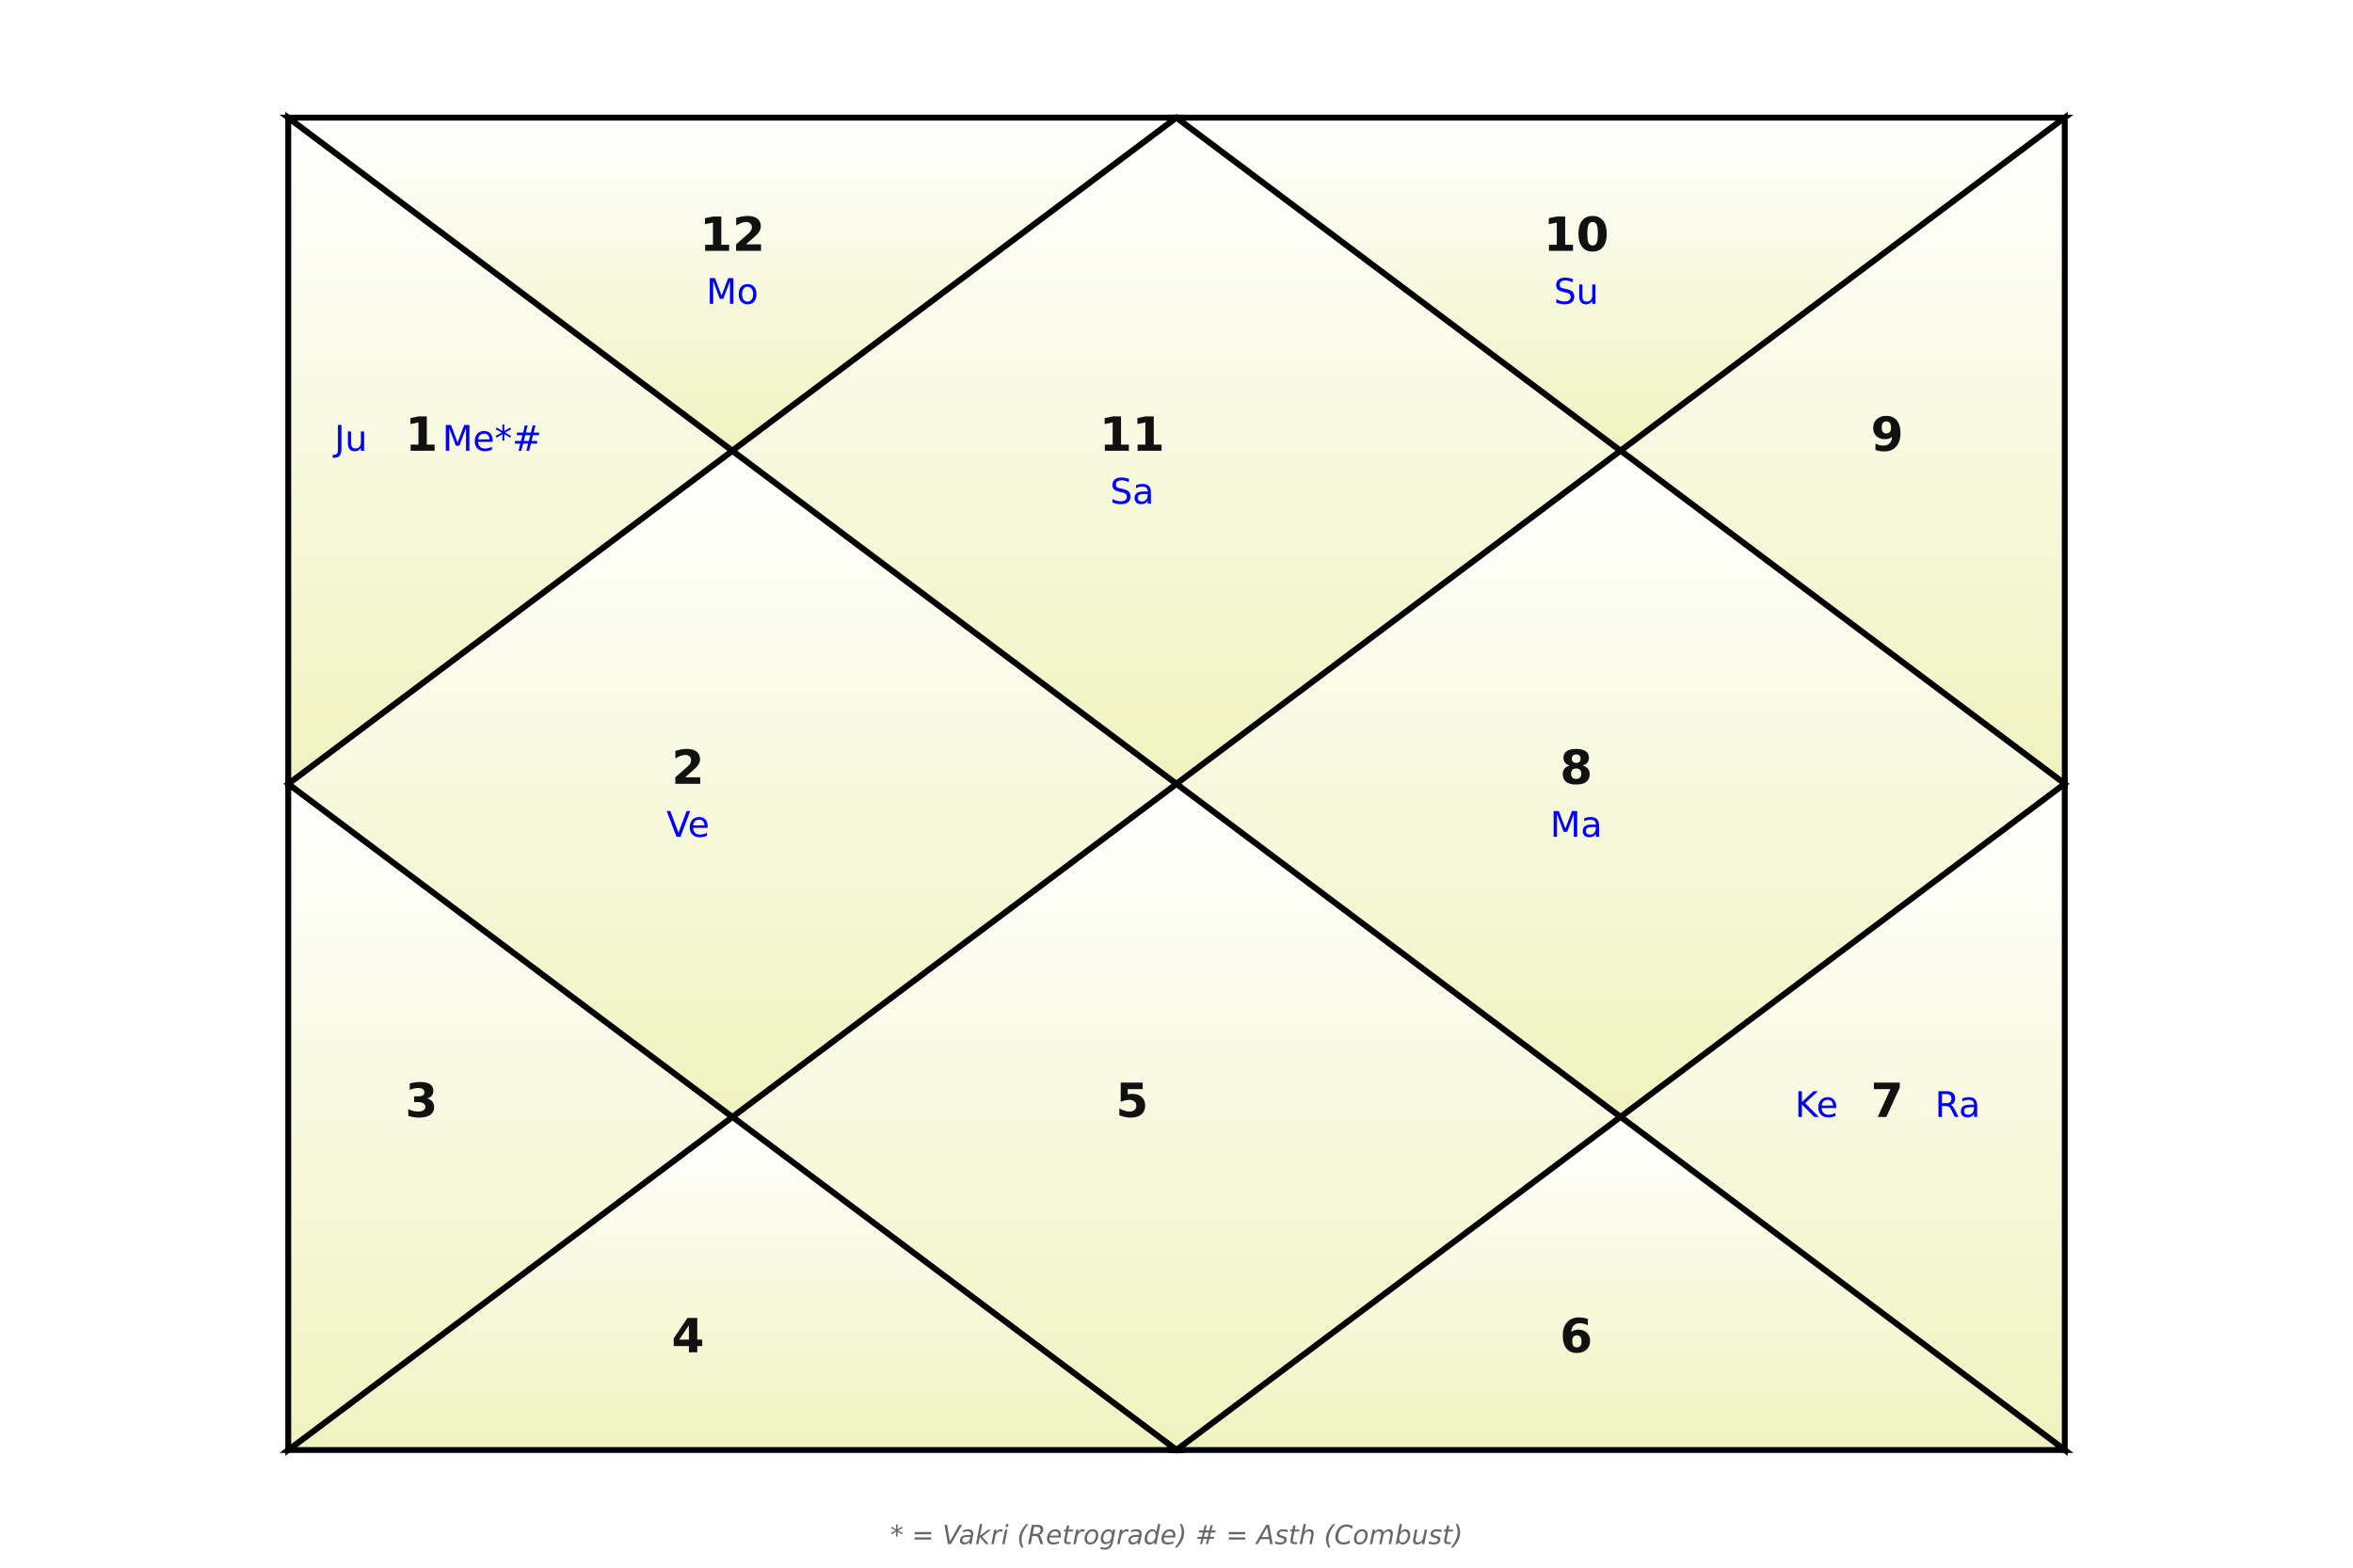
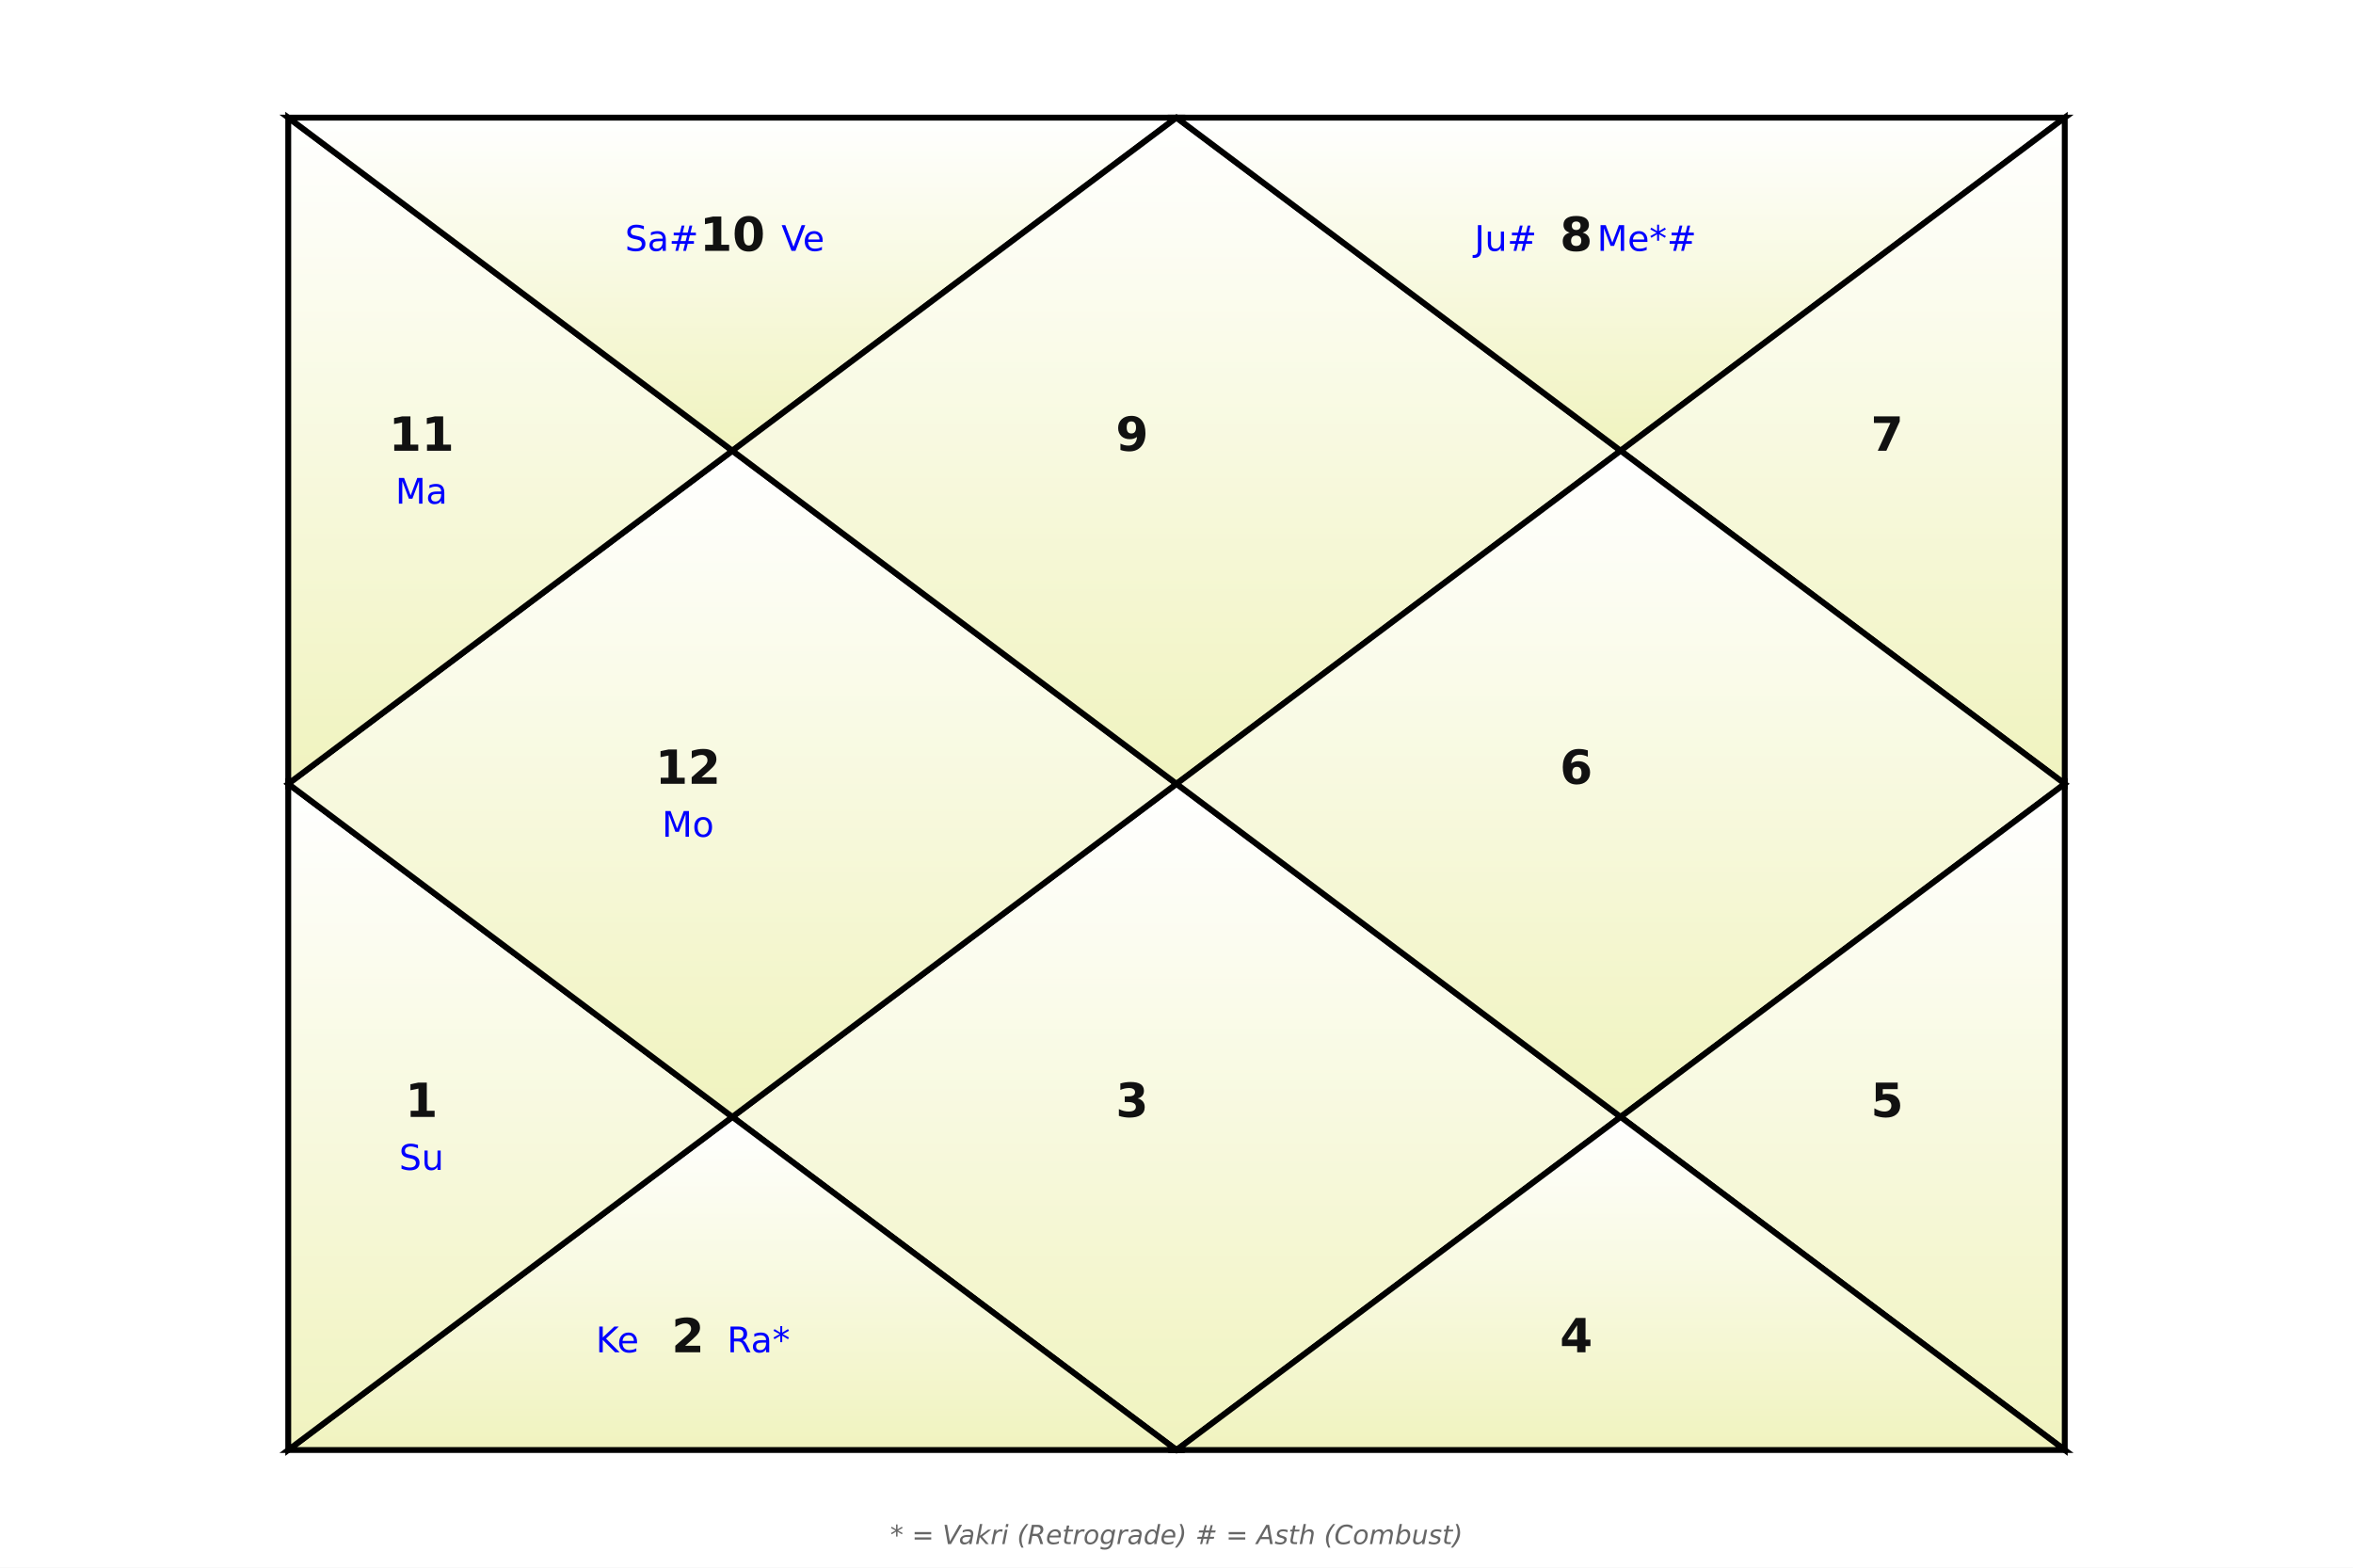
<svg xmlns="http://www.w3.org/2000/svg" baseProfile="full" height="100%" version="1.1" viewBox="0 0 800 533" width="100%">
  <defs>
    <linearGradient id="houseGrad" x1="0" x2="0" y1="0" y2="1">
      <stop offset="0" stop-color="white" />
      <stop offset="1" stop-color="#f0f3bf" />
    </linearGradient>
  </defs>
  <rect fill="white" height="533" width="800" x="0" y="0" />
  <polygon fill="url(#houseGrad)" points="249.0,379.75 400.0,493.0 551.0,379.75 400.0,266.5" stroke="#000" stroke-width="2" />
  <polygon fill="url(#houseGrad)" points="249.0,379.75 98.0,493.0 400.0,493.0" stroke="#000" stroke-width="2" />
  <polygon fill="url(#houseGrad)" points="98.0,266.5 98.0,493.0 249.0,379.75" stroke="#000" stroke-width="2" />
  <polygon fill="url(#houseGrad)" points="98.0,266.5 249.0,379.75 400.0,266.5 249.0,153.25" stroke="#000" stroke-width="2" />
  <polygon fill="url(#houseGrad)" points="98.0,40.0 98.0,266.5 249.0,153.25" stroke="#000" stroke-width="2" />
  <polygon fill="url(#houseGrad)" points="98.0,40.0 249.0,153.25 400.0,40.0" stroke="#000" stroke-width="2" />
  <polygon fill="url(#houseGrad)" points="249.0,153.25 400.0,266.5 551.0,153.25 400.0,40.0" stroke="#000" stroke-width="2" />
  <polygon fill="url(#houseGrad)" points="400.0,40.0 551.0,153.25 702.0,40.0" stroke="#000" stroke-width="2" />
  <polygon fill="url(#houseGrad)" points="551.0,153.25 702.0,266.5 702.0,40.0" stroke="#000" stroke-width="2" />
  <polygon fill="url(#houseGrad)" points="551.0,153.25 400.0,266.5 551.0,379.75 702.0,266.5" stroke="#000" stroke-width="2" />
  <polygon fill="url(#houseGrad)" points="551.0,379.75 702.0,493.0 702.0,266.5" stroke="#000" stroke-width="2" />
  <polygon fill="url(#houseGrad)" points="551.0,379.75 400.0,493.0 702.0,493.0" stroke="#000" stroke-width="2" />
-   <text fill="#111111" font-family="DejaVu Sans, Arial, sans-serif" font-size="16" font-weight="bold" text-anchor="middle" x="384.9" y="153.25">11</text>
-   <text fill="#0000ff" font-family="DejaVu Sans, Arial, sans-serif" font-size="12" text-anchor="middle" x="384.9" y="171.25">Sa</text>
-   <text fill="#111111" font-family="DejaVu Sans, Arial, sans-serif" font-size="16" font-weight="bold" text-anchor="middle" x="249.0" y="85.3">12</text>
-   <text fill="#0000ff" font-family="DejaVu Sans, Arial, sans-serif" font-size="12" text-anchor="middle" x="249.0" y="103.3">Mo</text>
-   <text fill="#111111" font-family="DejaVu Sans, Arial, sans-serif" font-size="16" font-weight="bold" text-anchor="middle" x="143.3" y="153.25">1</text>
-   <text fill="#0000ff" font-family="DejaVu Sans, Arial, sans-serif" font-size="12" text-anchor="middle" x="167.3" y="153.25">Me*#</text>
-   <text fill="#0000ff" font-family="DejaVu Sans, Arial, sans-serif" font-size="12" text-anchor="middle" x="119.3" y="153.25">Ju</text>
-   <text fill="#111111" font-family="DejaVu Sans, Arial, sans-serif" font-size="16" font-weight="bold" text-anchor="middle" x="233.9" y="266.5">2</text>
-   <text fill="#0000ff" font-family="DejaVu Sans, Arial, sans-serif" font-size="12" text-anchor="middle" x="233.9" y="284.5">Ve</text>
-   <text fill="#111111" font-family="DejaVu Sans, Arial, sans-serif" font-size="16" font-weight="bold" text-anchor="middle" x="143.3" y="379.75">3</text>
-   <text fill="#111111" font-family="DejaVu Sans, Arial, sans-serif" font-size="16" font-weight="bold" text-anchor="middle" x="233.9" y="459.78">4</text>
-   <text fill="#111111" font-family="DejaVu Sans, Arial, sans-serif" font-size="16" font-weight="bold" text-anchor="middle" x="384.9" y="379.75">5</text>
-   <text fill="#111111" font-family="DejaVu Sans, Arial, sans-serif" font-size="16" font-weight="bold" text-anchor="middle" x="535.9" y="459.78">6</text>
-   <text fill="#111111" font-family="DejaVu Sans, Arial, sans-serif" font-size="16" font-weight="bold" text-anchor="middle" x="641.6" y="379.75">7</text>
-   <text fill="#0000ff" font-family="DejaVu Sans, Arial, sans-serif" font-size="12" text-anchor="middle" x="665.6" y="379.75">Ra</text>
-   <text fill="#0000ff" font-family="DejaVu Sans, Arial, sans-serif" font-size="12" text-anchor="middle" x="617.6" y="379.75">Ke</text>
-   <text fill="#111111" font-family="DejaVu Sans, Arial, sans-serif" font-size="16" font-weight="bold" text-anchor="middle" x="535.9" y="266.5">8</text>
-   <text fill="#0000ff" font-family="DejaVu Sans, Arial, sans-serif" font-size="12" text-anchor="middle" x="535.9" y="284.5">Ma</text>
-   <text fill="#111111" font-family="DejaVu Sans, Arial, sans-serif" font-size="16" font-weight="bold" text-anchor="middle" x="641.6" y="153.25">9</text>
-   <text fill="#111111" font-family="DejaVu Sans, Arial, sans-serif" font-size="16" font-weight="bold" text-anchor="middle" x="535.9" y="85.3">10</text>
-   <text fill="#0000ff" font-family="DejaVu Sans, Arial, sans-serif" font-size="12" text-anchor="middle" x="535.9" y="103.3">Su</text>
+   <text fill="#111111" font-family="DejaVu Sans, Arial, sans-serif" font-size="16" font-weight="bold" text-anchor="middle" x="384.9" y="153.25">9</text>
+   <text fill="#111111" font-family="DejaVu Sans, Arial, sans-serif" font-size="16" font-weight="bold" text-anchor="middle" x="249.0" y="85.3">10</text>
+   <text fill="#0000ff" font-family="DejaVu Sans, Arial, sans-serif" font-size="12" text-anchor="middle" x="273.0" y="85.3">Ve</text>
+   <text fill="#0000ff" font-family="DejaVu Sans, Arial, sans-serif" font-size="12" text-anchor="middle" x="225.0" y="85.3">Sa#</text>
+   <text fill="#111111" font-family="DejaVu Sans, Arial, sans-serif" font-size="16" font-weight="bold" text-anchor="middle" x="143.3" y="153.25">11</text>
+   <text fill="#0000ff" font-family="DejaVu Sans, Arial, sans-serif" font-size="12" text-anchor="middle" x="143.3" y="171.25">Ma</text>
+   <text fill="#111111" font-family="DejaVu Sans, Arial, sans-serif" font-size="16" font-weight="bold" text-anchor="middle" x="233.9" y="266.5">12</text>
+   <text fill="#0000ff" font-family="DejaVu Sans, Arial, sans-serif" font-size="12" text-anchor="middle" x="233.9" y="284.5">Mo</text>
+   <text fill="#111111" font-family="DejaVu Sans, Arial, sans-serif" font-size="16" font-weight="bold" text-anchor="middle" x="143.3" y="379.75">1</text>
+   <text fill="#0000ff" font-family="DejaVu Sans, Arial, sans-serif" font-size="12" text-anchor="middle" x="143.3" y="397.75">Su</text>
+   <text fill="#111111" font-family="DejaVu Sans, Arial, sans-serif" font-size="16" font-weight="bold" text-anchor="middle" x="233.9" y="459.78">2</text>
+   <text fill="#0000ff" font-family="DejaVu Sans, Arial, sans-serif" font-size="12" text-anchor="middle" x="257.9" y="459.78">Ra*</text>
+   <text fill="#0000ff" font-family="DejaVu Sans, Arial, sans-serif" font-size="12" text-anchor="middle" x="209.9" y="459.78">Ke</text>
+   <text fill="#111111" font-family="DejaVu Sans, Arial, sans-serif" font-size="16" font-weight="bold" text-anchor="middle" x="384.9" y="379.75">3</text>
+   <text fill="#111111" font-family="DejaVu Sans, Arial, sans-serif" font-size="16" font-weight="bold" text-anchor="middle" x="535.9" y="459.78">4</text>
+   <text fill="#111111" font-family="DejaVu Sans, Arial, sans-serif" font-size="16" font-weight="bold" text-anchor="middle" x="641.6" y="379.75">5</text>
+   <text fill="#111111" font-family="DejaVu Sans, Arial, sans-serif" font-size="16" font-weight="bold" text-anchor="middle" x="535.9" y="266.5">6</text>
+   <text fill="#111111" font-family="DejaVu Sans, Arial, sans-serif" font-size="16" font-weight="bold" text-anchor="middle" x="641.6" y="153.25">7</text>
+   <text fill="#111111" font-family="DejaVu Sans, Arial, sans-serif" font-size="16" font-weight="bold" text-anchor="middle" x="535.9" y="85.3">8</text>
+   <text fill="#0000ff" font-family="DejaVu Sans, Arial, sans-serif" font-size="12" text-anchor="middle" x="559.9" y="85.3">Me*#</text>
+   <text fill="#0000ff" font-family="DejaVu Sans, Arial, sans-serif" font-size="12" text-anchor="middle" x="511.9" y="85.3">Ju#</text>
  <text fill="#666" font-family="DejaVu Sans" font-size="9" font-style="italic" text-anchor="middle" x="400.0" y="525">* = Vakri (Retrograde)  # = Asth (Combust)</text>
</svg>
